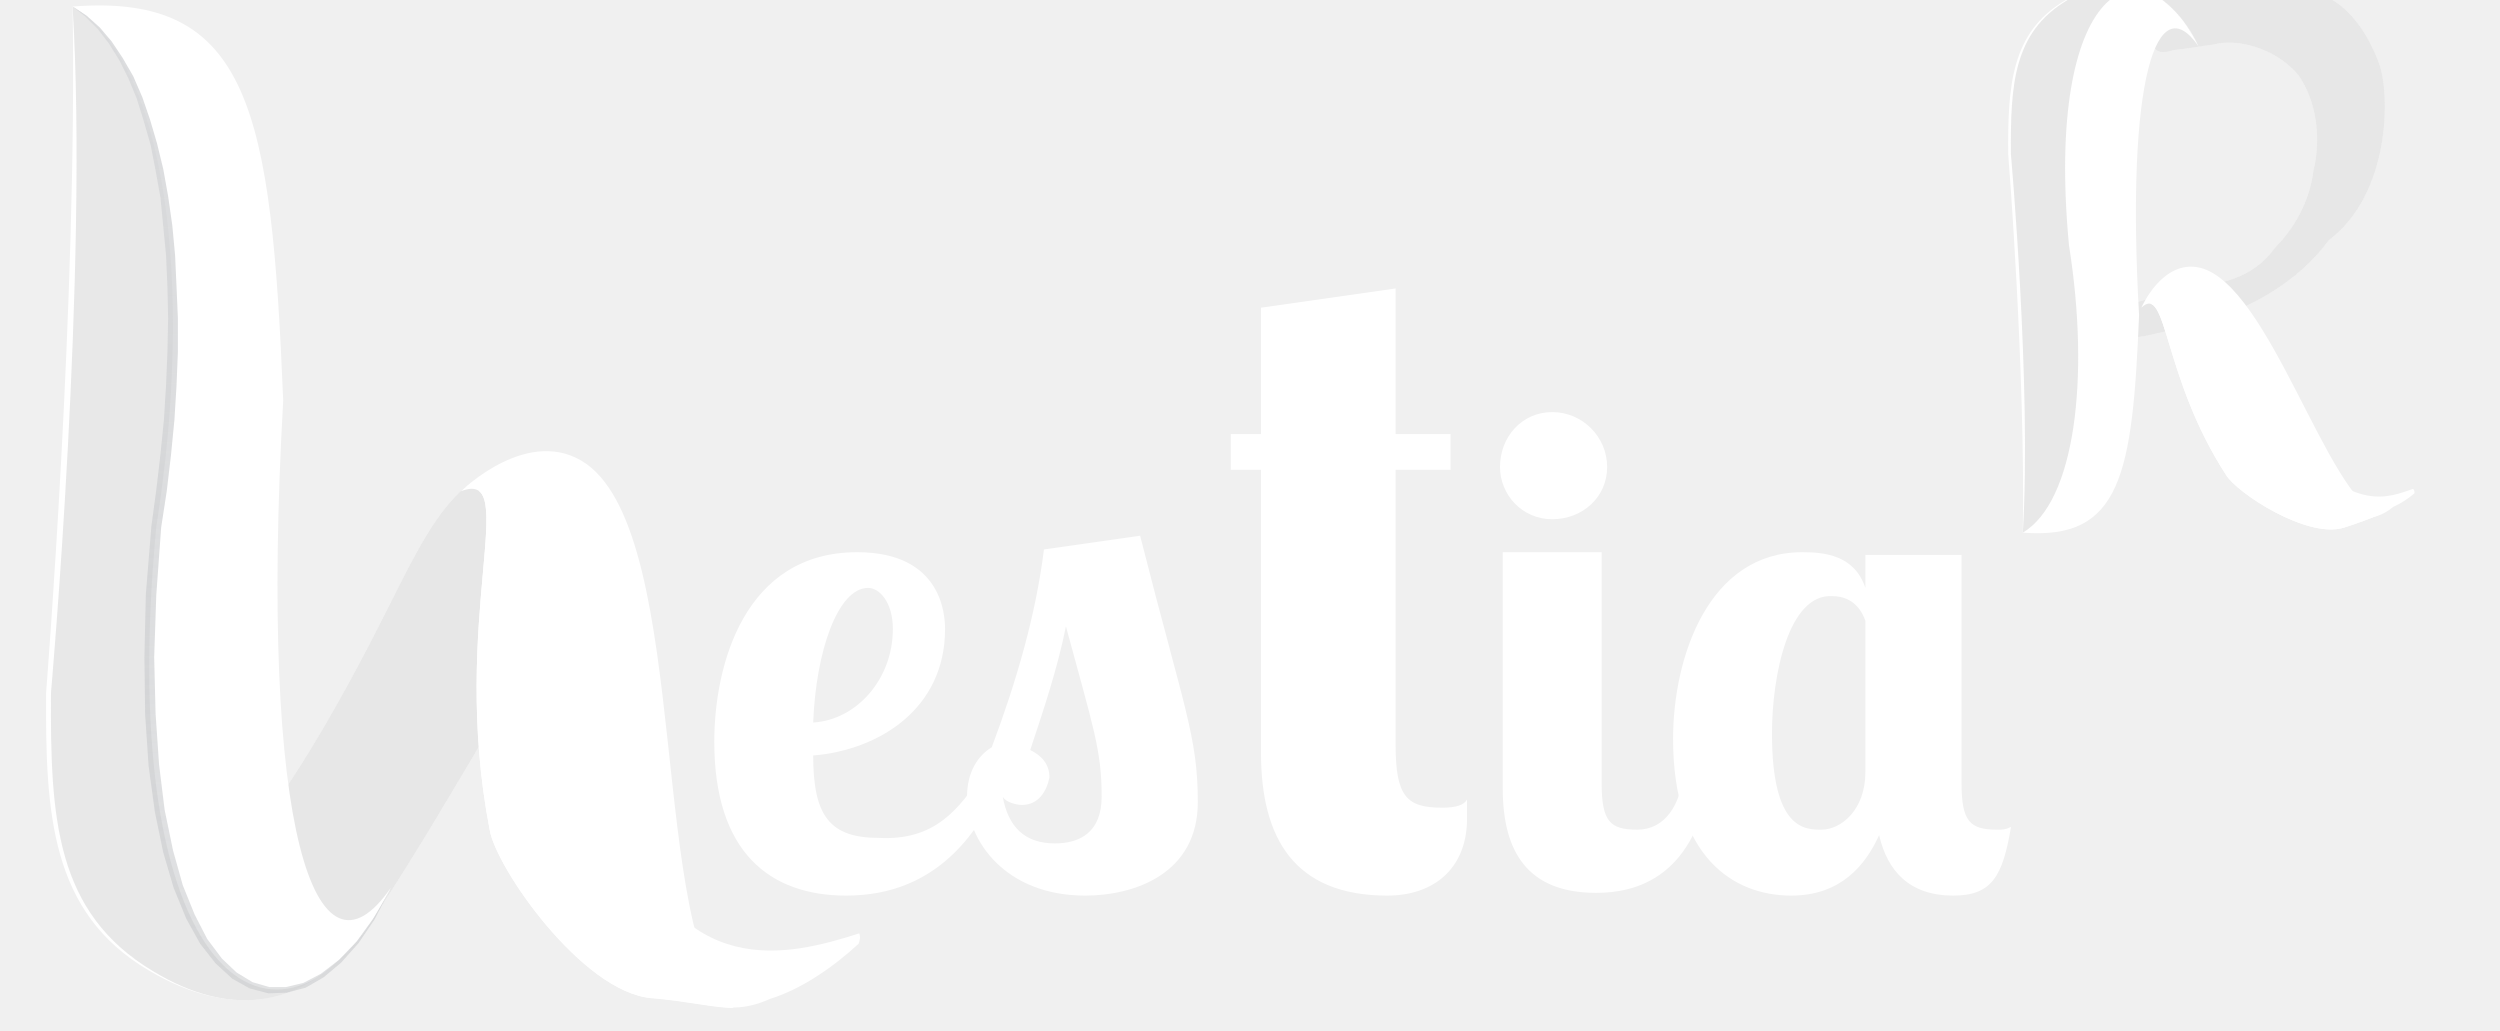
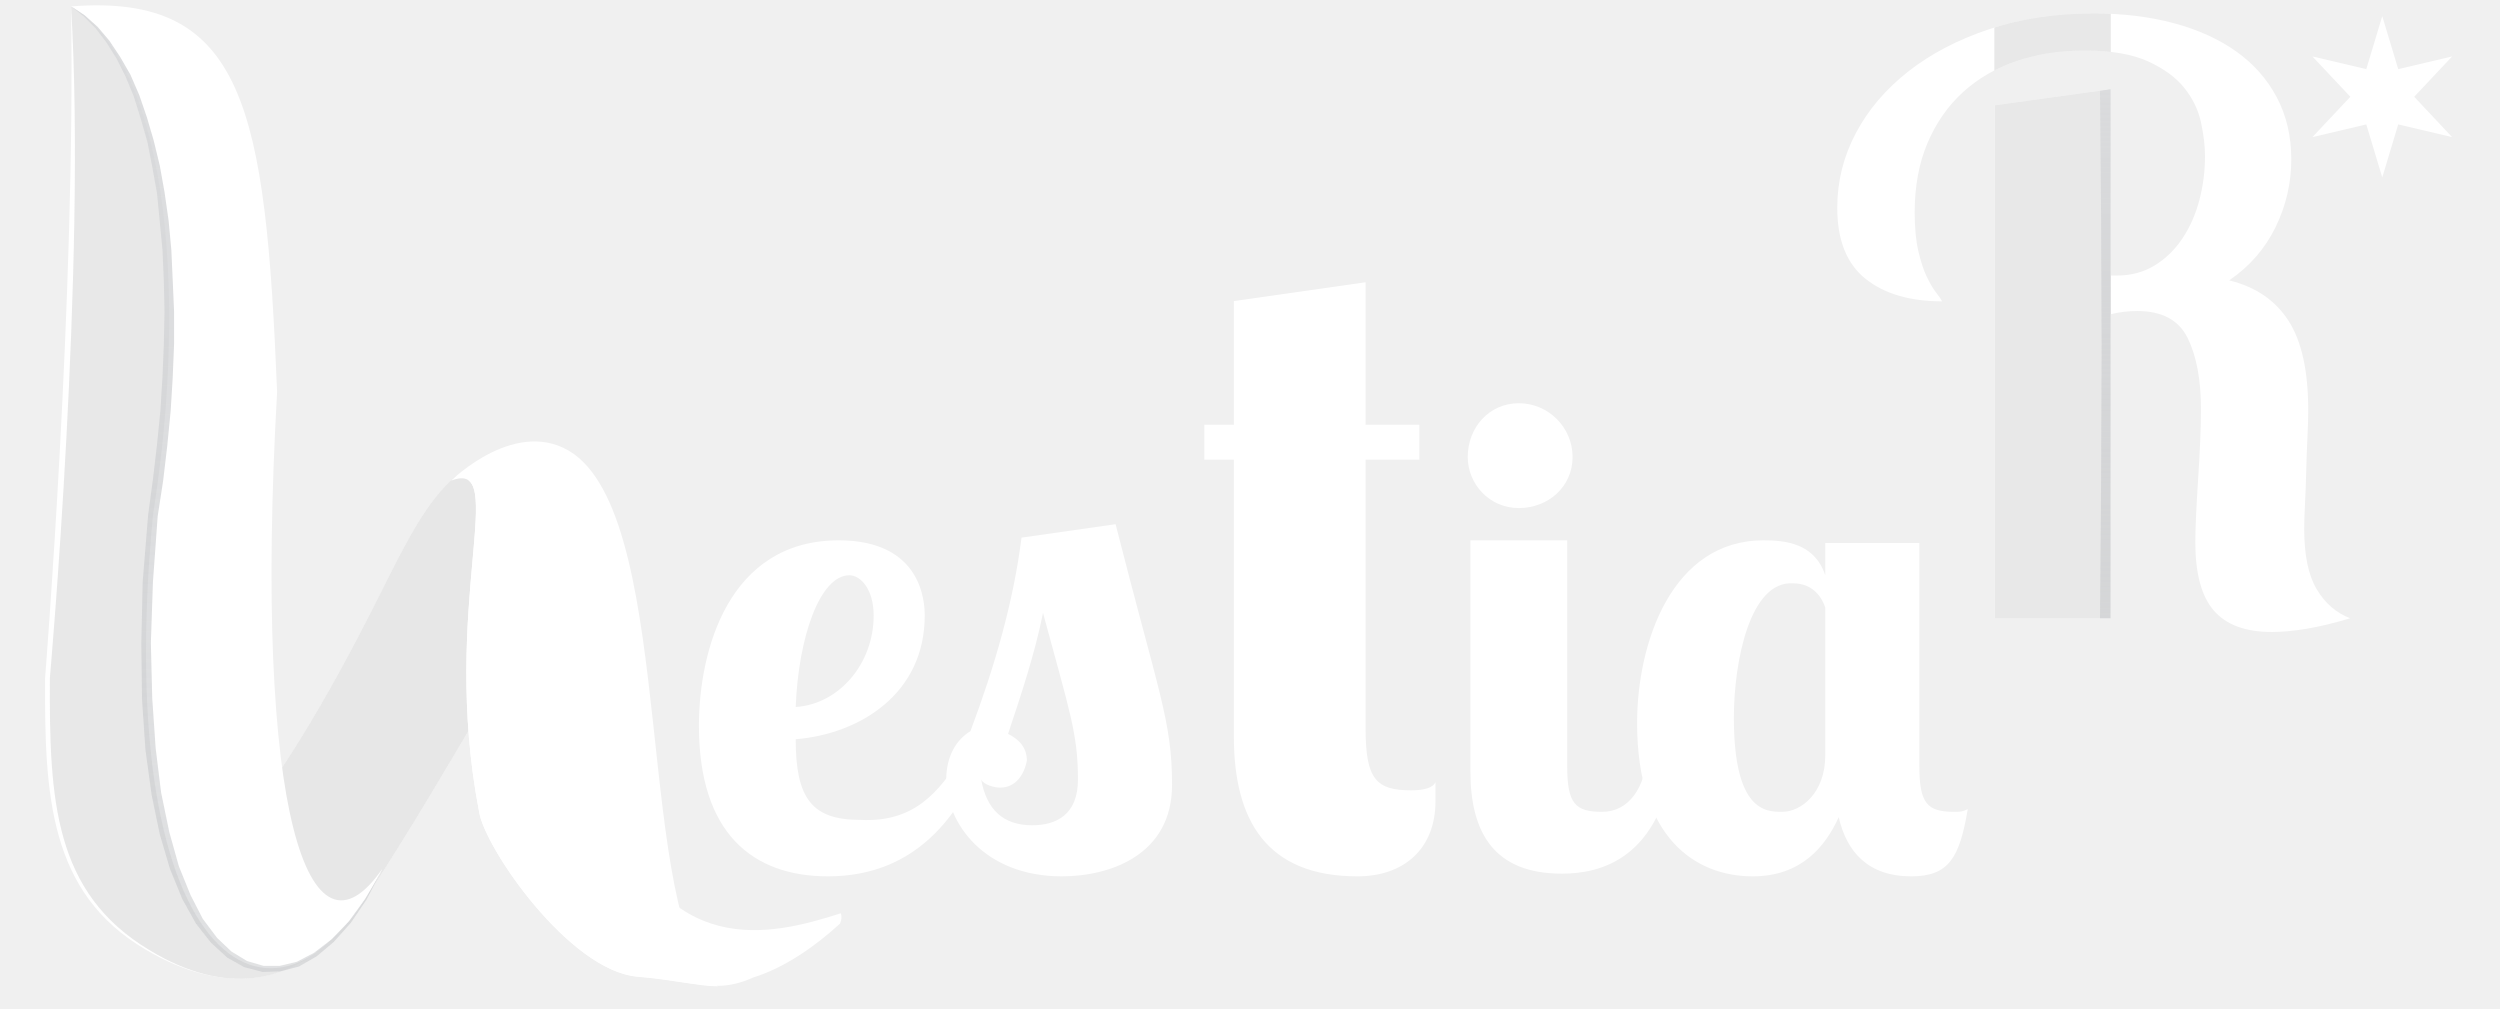
- <svg xmlns="http://www.w3.org/2000/svg" version="1.1" x="0" y="0" viewBox="0 0 91 37.5" xml:space="preserve">
+ <svg xmlns="http://www.w3.org/2000/svg" version="1.1" x="0" y="0" viewBox="0 0 93 37.5" xml:space="preserve">
  <svg x="1.5" y="-2" width="33" height="39" viewBox="0 -8 130 152" overflow="visible">
    <defs>
      <linearGradient id="gAnthraciteFront" x1="0%" y1="0%" x2="70%" y2="100%">
        <stop offset="0%" stop-color="#555c5e" />
        <stop offset="100%" stop-color="#2b3130" />
      </linearGradient>
      <linearGradient id="gAnthraciteOuter" x1="20%" y1="0%" x2="80%" y2="100%">
        <stop offset="0%" stop-color="#2b2d31" />
        <stop offset="100%" stop-color="#131417" />
      </linearGradient>
      <linearGradient id="gGreenDark" x1="0%" y1="0%" x2="100%" y2="100%">
        <stop offset="0%" stop-color="#2f8a44" />
        <stop offset="100%" stop-color="#173d1e" />
      </linearGradient>
      <linearGradient id="gGreenLight" x1="0%" y1="0%" x2="100%" y2="100%">
        <stop offset="0%" stop-color="#8ce55f" />
        <stop offset="100%" stop-color="#2f9e47" />
      </linearGradient>
      <linearGradient id="gGreenLightShade" x1="0%" y1="0%" x2="100%" y2="100%">
        <stop offset="0%" stop-color="#6cc94a" />
        <stop offset="100%" stop-color="#20732f" />
      </linearGradient>
      <linearGradient id="gSeam" x1="0%" y1="0%" x2="0%" y2="100%">
        <stop offset="0%" stop-color="#d9dadc" stop-opacity="0.9" />
        <stop offset="100%" stop-color="#c2c4c7" stop-opacity="0.5" />
      </linearGradient>
      <clipPath id="clipGreenLight">
        <path d="M78.2 65.6c-8.2-5.8-18 3.9-18 3.9c8.7 -3.4 -1.7 18.5 4.1 48.5c0.8 5.3 13.2 23.3 23.2 24.2c5.0 0.4 9.0 1.4 11.8 1.4c-12.3 -9.8 -6.0 -67.1 -21.1 -78.0z" />
      </clipPath>
    </defs>
    <path d="M23.8 125s8.4-3.6 26.2-39.3c4-8 6.7-13.2 10.8-16.8 0 0 6.9-.5 3.6 10.7.2 7.4.3 16.4.2 23.4-5.2 8.8-10.4 17.7-16.4 26.9c-1.4 1.5-6.5 9.4-14.8 8.9S23.8 125 23.8 125z" fill="#ffffff" />
    <path d="M23.8 125s8.4-3.6 26.2-39.3c4-8 6.7-13.2 10.8-16.8 0 0 6.9-.5 3.6 10.7.2 7.4.3 16.4.2 23.4-5.2 8.8-10.4 17.7-16.4 26.9c-1.4 1.5-6.5 9.4-14.8 8.9S23.8 125 23.8 125z" style="opacity:.2;fill:#878787" />
    <path d="M4.5 0C30-2 33 15 34.7 56.5c-3.5 61.7 4.7 85.4 15.4 69.9 0 0-10.8 26-34.7 11.8C1.3 129.9.6 115.6.7 98.4c0 0 4.5-56.2 3.8-98.4z" fill="#ffffff" />
    <path d="M83.2 116.6c8.4 23.4 23.8 19.6 34.1 16.3c.2.5.1 1-.1 1.5c-3.7 3.4 -8.2 6.5 -12.7 7.9c-14.5 6.5 -19.8 -14.3 -21.3 -25.7z" fill="#ffffff" />
    <path d="M78.2 65.6c-8.2-5.8-18 3.9-18 3.9c8.7 -3.4 -1.7 18.5 4.1 48.5c0.8 5.3 13.2 23.3 23.2 24.2c5.0 0.4 9.0 1.4 11.8 1.4c-12.3 -9.8 -6.0 -67.1 -21.1 -78.0z" fill="#ffffff" />
    <path d="M60.2 69.5c8.7 -3.4 -1.7 18.5 4.1 48.5c0.8 5.3 13.2 23.35 23.2 24.15c5.0 0.4 9.0 1.4 11.8 1.4c-9.3 -3.55 -15.3 -10.55 -18.3 -17.55c-3.5 -8 -5.2 -21 -5.5 -31c0.5 -14 4.5 -26.5 -15.3 -25.5z" fill="#ffffff" clip-path="url(#clipGreenLight)" />
    <path d="M16.5 74.6C22 40 18 8 4.5 0 6.8 37.8 1.4 98.4 1.4 98.4c-.1 17.9.6 31.5 14.6 39.9C39.2 152.4 50.1 126.4 50.1 126.4c-14.5 29.1-40 15.9-33.6-51.8z" fill="#ffffff" />
    <path d="M16.5 74.6C22 40 18 8 4.5 0 6.8 37.8 1.4 98.4 1.4 98.4c-.1 17.9.6 31.5 14.6 39.9C39.2 152.4 50.1 126.4 50.1 126.4c-14.5 29.1-40 15.9-33.6-51.8z" style="opacity:.3;fill:#b2b2b2" />
    <path d="M4.5 0.0L6.4 1.5L8.1 3.2L9.7 5.3L11.2 7.7L12.5 10.3L13.7 13.2L14.7 16.4L15.7 19.9L16.4 23.5L17.1 27.4L17.5 31.5L17.9 35.7L18.1 40.2L18.2 44.7L18.1 49.5L17.9 54.3L17.6 59.2L17.1 64.2L16.5 69.3L15.8 74.5L15.0 84.3L14.8 93.3L14.9 101.5L15.4 108.9L16.3 115.5L17.5 121.3L19.0 126.4L20.8 130.8L22.8 134.4L25.0 137.2L27.4 139.4L29.9 140.8L32.6 141.5L35.2 141.4L37.9 140.7L40.5 139.2L43.0 137.1L45.5 134.3L47.8 130.9L49.9 126.9L49.9 126.9L47.6 130.8L45.2 134.1L42.7 136.7L40.1 138.7L37.6 140.0L35.1 140.6L32.7 140.6L30.3 139.9L28.0 138.5L25.9 136.5L23.8 133.7L22.0 130.2L20.3 126.0L18.9 121.0L17.7 115.2L16.9 108.7L16.4 101.4L16.2 93.3L16.5 84.4L17.2 74.7L18.0 69.5L18.6 64.4L19.1 59.3L19.4 54.4L19.6 49.5L19.6 44.7L19.4 40.1L19.2 35.7L18.8 31.4L18.2 27.2L17.5 23.3L16.6 19.6L15.6 16.2L14.5 13.0L13.2 10.0L11.7 7.4L10.1 5.0L8.4 3.0L6.5 1.3L4.5 0.0z" fill="url(#gSeam)" />
  </svg>
  <g fill="#ffffff" transform="translate(2.5 -1)">
    <path d="M33.3 29.1h.8c-.9 2.2-2.5 4.5-5.8 4.5-2.8 0-4.8-1.6-4.8-5.6 0-2.8 1.1-6.9 5.2-6.9 3.1 0 3.2 2.3 3.2 2.8 0 2.9-2.4 4.4-4.8 4.6 0 2.2.6 3 2.4 3 2 .1 2.9-1 3.8-2.4zm-4.2-6.7c-1.1 0-1.9 2.3-2 4.9 1.6-.1 2.9-1.6 2.9-3.4 0-1-.5-1.5-.9-1.5z" />
    <path d="M39 20.5c1.6 6.3 2.1 7.3 2.1 9.7 0 2.6-2.3 3.4-4.1 3.4-2.9 0-4.3-2-4.3-3.6 0-.9.4-1.5.9-1.8.9-2.4 1.6-4.8 1.9-7.2l3.5-.5zm-4.3 9.8c-.2 0-.6-.1-.7-.3.2 1.1.8 1.7 1.9 1.7.9 0 1.7-.4 1.7-1.7 0-1.7-.3-2.5-1.3-6.2-.3 1.5-.8 3-1.3 4.5.4.2.7.5.7 1-.1.5-.4 1-1 1z" />
    <path d="M48.3 11.5v5.3h2v1.3h-2v10c0 1.9.4 2.3 1.7 2.3.5 0 .8-.1.9-.3v.7c0 1.8-1.2 2.8-2.9 2.8-3.4 0-4.6-2.1-4.6-5.2V18.1h-1.1v-1.3h1.1v-4.6l4.9-.7zM54 16c1.1 0 2 .9 2 2s-.9 1.9-2 1.9-1.9-.9-1.9-1.9c0-1.1.8-2 1.9-2zm1.8 5.2v8.3c0 1.4.3 1.7 1.3 1.7s1.6-.9 1.7-2.2h1c-.5 4-2.8 4.5-4.2 4.5-2.5 0-3.4-1.5-3.4-3.8v-8.6h3.6z" />
    <path d="M68.9 21.2v8.3c0 1.4.3 1.7 1.3 1.7.2 0 .3 0 .5-.1-.3 1.8-.7 2.5-2.1 2.5-1.6 0-2.4-.9-2.7-2.2-.5 1.1-1.4 2.2-3.2 2.2-2.1 0-4.3-1.4-4.3-5.7 0-3 1.3-6.8 4.7-6.8.8 0 1.9.1 2.3 1.3v-1.2h3.5zM62 27.7c0 3.5 1.2 3.5 1.8 3.5.7 0 1.6-.7 1.6-2.1v-5.5c-.1-.3-.4-.9-1.2-.9-1.6-.1-2.2 2.9-2.2 5z" />
  </g>
-   <svg x="73" y="-0.9" width="16.8" height="20.4" viewBox="0 0 119.9 144">
-     <defs>
-       <clipPath id="clipGreenLightR">
-         <path d="M78.2 65.6c-8.2-5.8-18 3.9-18 3.9c8.7 -3.4 -1.7 18.5 4.1 48.5c0.8 5.3 13.2 23.3 23.2 24.2c4.0 0.3 7.7 0.4 9.9 0.3c-10.9 -9.1 -4.1 -66.0 -19.2 -76.9z" />
-       </clipPath>
-     </defs>
-     <path d="M36 4.5C47 2.0 62 1.4 76 2.6C88 3.8 94 14 97 22C100 30 100 56 84 68C76 79 63 86 52 89C44.5 91 37 93 33.5 93.3L31.2 93.1L31.2 85.0C37.5 83.2 44 81.0 50 80.2C58 79.0 65 77 70 70C75 65 79 58 80 50C82 42 81 32 76 25C70 18 60 15.5 54 17.2C50 17.7 46.5 18.4 43.8 18.6C42.5 19.1 41.2 19.2 40.3 19.1C39 18.9 38.3 17.8 38 16C38.2 11 37 7.5 36 4.5z" fill="#ffffff" />
-     <path d="M36 4.5C47 2.0 62 1.4 76 2.6C88 3.8 94 14 97 22C100 30 100 56 84 68C76 79 63 86 52 89C44.5 91 37 93 33.5 93.3L31.2 93.1L31.2 85.0C37.5 83.2 44 81.0 50 80.2C58 79.0 65 77 70 70C75 65 79 58 80 50C82 42 81 32 76 25C70 18 60 15.5 54 17.2C50 17.7 46.5 18.4 43.8 18.6C42.5 19.1 41.2 19.2 40.3 19.1C39 18.9 38.3 17.8 38 16C38.2 11 37 7.5 36 4.5z" style="opacity:.2;fill:#878787" />
-     <g transform="translate(0 -4) rotate(-22 99.3 143.55)">
-       <path d="M83.2 116.6c8.4 23.4 18.3 22.6 24.8 23c.2.4.1.8-.1 1.2c-2.4.8-4.4 1.1-6.4 1.2c-14.5 4.5-16.6-14.7-18.3-25.4z" fill="#ffffff" />
-       <path d="M78.2 65.6c-8.2-5.8-18 3.9-18 3.9c8.7 -3.4 -1.7 18.5 4.1 48.5c0.8 5.3 13.2 23.3 23.2 24.2c4.0 0.3 7.7 0.4 9.9 0.3c-10.9 -9.1 -4.1 -66.0 -19.2 -76.9z" fill="#ffffff" />
-       <path d="M60.2 69.5c8.7 -3.4 -1.7 18.5 4.1 48.5c0.8 5.3 13.2 23.3 23.2 24.2c4.0 0.3 7.7 0.4 9.9 0.3c-7.4 -2.5 -13.4 -9.5 -16.4 -16.5c-3.5 -8 -5.2 -21 -5.5 -31c0.5 -14 4.5 -26.5 -15.3 -25.5z" fill="#ffffff" clip-path="url(#clipGreenLightR)" />
-     </g>
-     <g transform="matrix(1 0 0 -1 0 144)">
-       <path d="M4.5 0C30-2 33 15 34.7 56.5c-3.5 61.7 4.7 85.4 15.4 69.9 0 0-10.8 26-34.7 11.8C1.3 129.9.6 115.6.7 98.4c0 0 4.5-56.2 3.8-98.4z" fill="#ffffff" />
-       <path d="M16.5 74.6C22 40 18 8 4.5 0 6.8 37.8 1.4 98.4 1.4 98.4c-.1 17.9.6 31.5 14.6 39.9C39.2 152.4 50.1 126.4 50.1 126.4c-14.5 29.1-40 15.9-33.6-51.8z" fill="#ffffff" />
-       <path d="M16.5 74.6C22 40 18 8 4.5 0 6.8 37.8 1.4 98.4 1.4 98.4c-.1 17.9.6 31.5 14.6 39.9C39.2 152.4 50.1 126.4 50.1 126.4c-14.5 29.1-40 15.9-33.6-51.8z" style="opacity:.3;fill:#b2b2b2" />
-     </g>
-   </svg>
+   <clipPath id="clipRStem">
+     <rect x="74.19" y="0" width="4.33" height="25" />
+   </clipPath>
+   <path fill="#ffffff" d="M74.196 3.920L78.516 3.320L78.516 10.250L78.756 10.250Q79.536 10.250 80.151 9.875Q80.766 9.500 81.186 8.870Q81.606 8.240 81.816 7.445Q82.026 6.650 82.026 5.810L82.026 5.810Q82.026 5.240 81.876 4.550Q81.726 3.860 81.261 3.275Q80.796 2.690 79.911 2.285Q79.026 1.880 77.556 1.880L77.556 1.880Q76.176 1.880 75.021 2.270Q73.866 2.660 73.026 3.425Q72.186 4.190 71.706 5.315Q71.226 6.440 71.226 7.910L71.226 7.910Q71.226 8.750 71.361 9.335Q71.496 9.920 71.676 10.295Q71.856 10.670 72.021 10.880Q72.186 11.090 72.246 11.210L72.246 11.210Q70.446 11.210 69.396 10.370Q68.346 9.530 68.346 7.730L68.346 7.730Q68.346 6.260 69.036 4.955Q69.726 3.650 70.986 2.660Q72.246 1.670 74.001 1.085Q75.756 0.500 77.886 0.500L77.886 0.500Q79.506 0.500 80.856 0.860Q82.206 1.220 83.181 1.910Q84.156 2.600 84.696 3.620Q85.236 4.640 85.236 5.930L85.236 5.930Q85.236 7.250 84.651 8.450Q84.066 9.650 82.926 10.430L82.926 10.430Q84.396 10.790 85.131 11.930Q85.866 13.070 85.866 15.260L85.866 15.260Q85.866 15.680 85.836 16.295Q85.806 16.910 85.791 17.540Q85.776 18.170 85.746 18.740Q85.716 19.310 85.716 19.670L85.716 19.670Q85.716 21.140 86.181 21.920Q86.646 22.700 87.426 23L87.426 23Q86.526 23.270 85.806 23.390Q85.086 23.510 84.516 23.510L84.516 23.510Q83.046 23.510 82.356 22.715Q81.666 21.920 81.666 20.180L81.666 20.180Q81.666 19.760 81.696 19.130Q81.726 18.500 81.771 17.810Q81.816 17.120 81.846 16.445Q81.876 15.770 81.876 15.230L81.876 15.230Q81.876 13.580 81.381 12.575Q80.886 11.570 79.506 11.570L79.506 11.570Q78.996 11.570 78.516 11.690L78.516 11.690L78.516 23L74.196 23L74.196 3.920Z" />
+   <path style="opacity:.3;fill:#b2b2b2" clip-path="url(#clipRStem)" d="M74.196 3.920L78.516 3.320L78.516 10.250L78.756 10.250Q79.536 10.250 80.151 9.875Q80.766 9.500 81.186 8.870Q81.606 8.240 81.816 7.445Q82.026 6.650 82.026 5.810L82.026 5.810Q82.026 5.240 81.876 4.550Q81.726 3.860 81.261 3.275Q80.796 2.690 79.911 2.285Q79.026 1.880 77.556 1.880L77.556 1.880Q76.176 1.880 75.021 2.270Q73.866 2.660 73.026 3.425Q72.186 4.190 71.706 5.315Q71.226 6.440 71.226 7.910L71.226 7.910Q71.226 8.750 71.361 9.335Q71.496 9.920 71.676 10.295Q71.856 10.670 72.021 10.880Q72.186 11.090 72.246 11.210L72.246 11.210Q70.446 11.210 69.396 10.370Q68.346 9.530 68.346 7.730L68.346 7.730Q68.346 6.260 69.036 4.955Q69.726 3.650 70.986 2.660Q72.246 1.670 74.001 1.085Q75.756 0.500 77.886 0.500L77.886 0.500Q79.506 0.500 80.856 0.860Q82.206 1.220 83.181 1.910Q84.156 2.600 84.696 3.620Q85.236 4.640 85.236 5.930L85.236 5.930Q85.236 7.250 84.651 8.450Q84.066 9.650 82.926 10.430L82.926 10.430Q84.396 10.790 85.131 11.930Q85.866 13.070 85.866 15.260L85.866 15.260Q85.866 15.680 85.836 16.295Q85.806 16.910 85.791 17.540Q85.776 18.170 85.746 18.740Q85.716 19.310 85.716 19.670L85.716 19.670Q85.716 21.140 86.181 21.920Q86.646 22.700 87.426 23L87.426 23Q86.526 23.270 85.806 23.390Q85.086 23.510 84.516 23.510L84.516 23.510Q83.046 23.510 82.356 22.715Q81.666 21.920 81.666 20.180L81.666 20.180Q81.666 19.760 81.696 19.130Q81.726 18.500 81.771 17.810Q81.816 17.120 81.846 16.445Q81.876 15.770 81.876 15.230L81.876 15.230Q81.876 13.580 81.381 12.575Q80.886 11.570 79.506 11.570L79.506 11.570Q78.996 11.570 78.516 11.690L78.516 11.690L78.516 23L74.196 23L74.196 3.920Z" />
+   <path fill="url(#gSeam)" d="M78.12 3.38L78.516 3.32L78.516 23L78.12 23L78.16 18.0L78.18 13.0L78.16 8.0Z" />
+   <path fill="#ffffff" d="M88.620 0.600L89.214 2.572L91.218 2.100L89.808 3.600L91.218 5.100L89.214 4.628L88.620 6.600L88.026 4.628L86.022 5.100L87.433 3.600L86.022 2.100L88.026 2.572Z" />
</svg>
